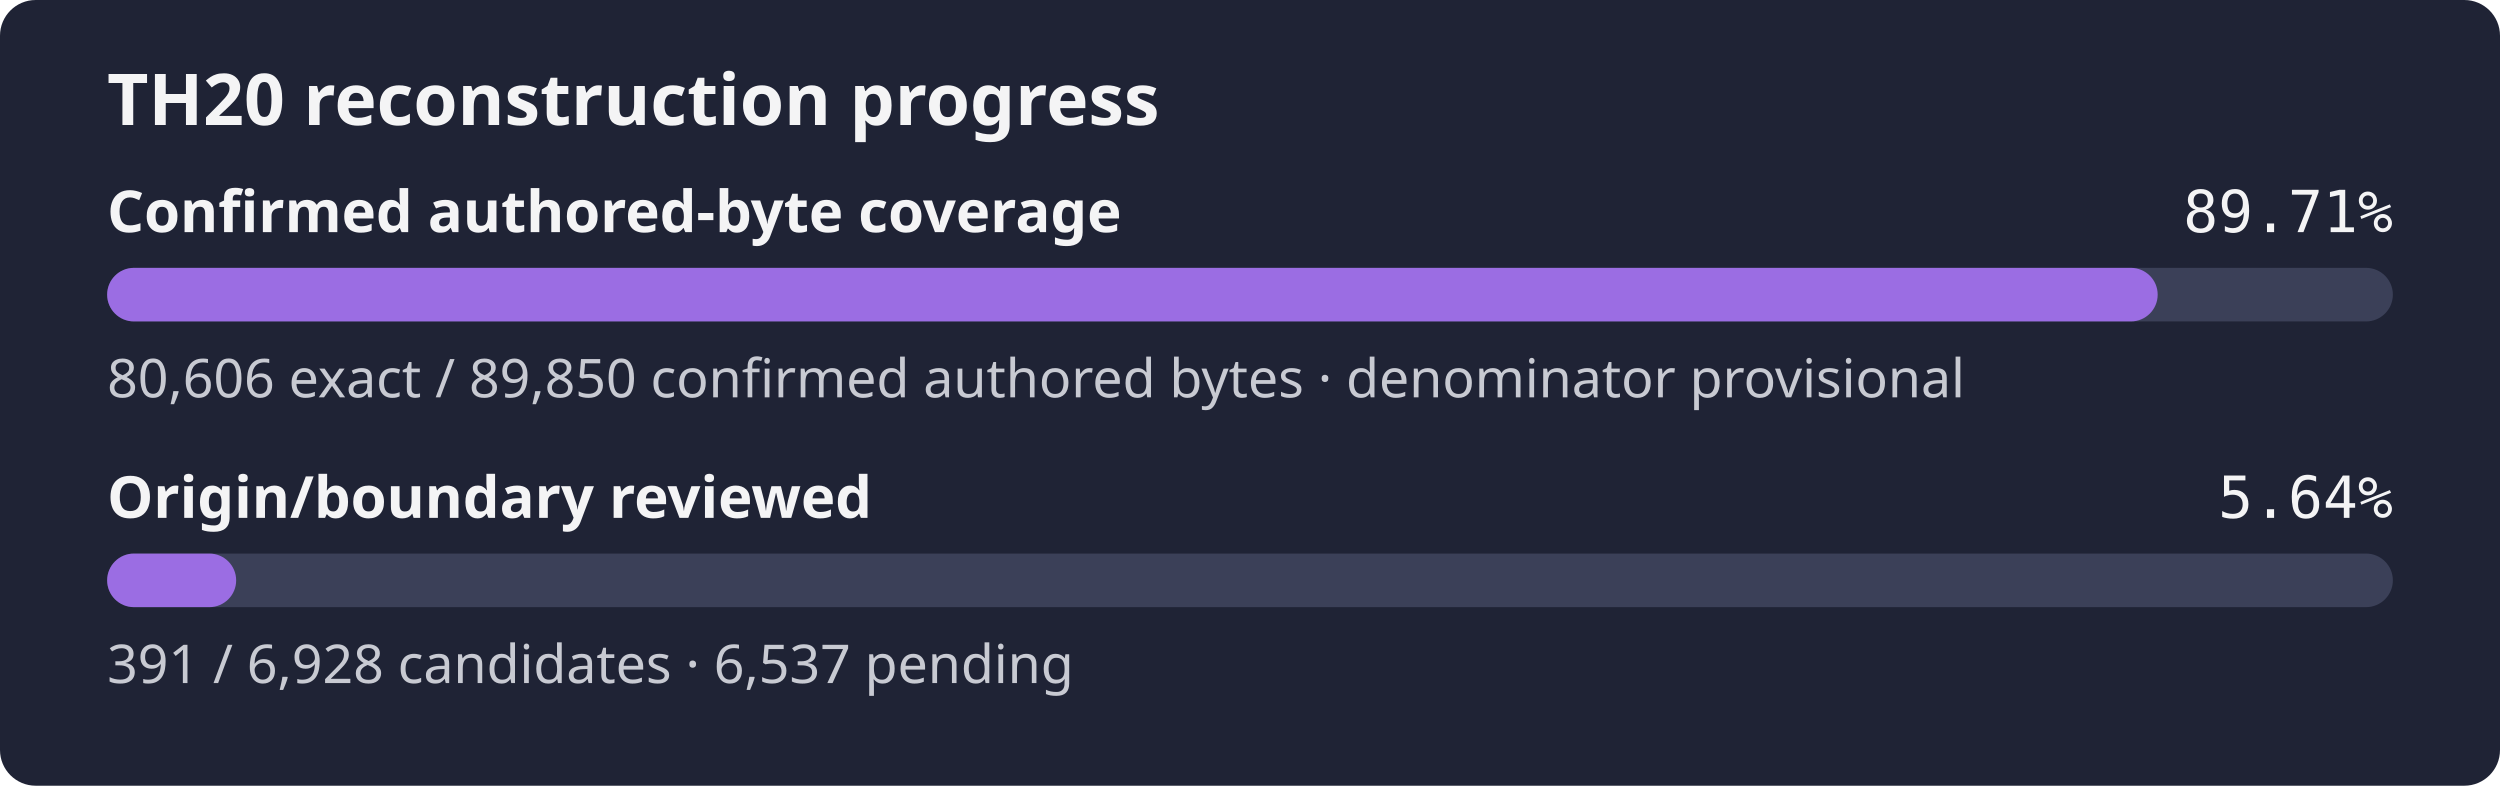
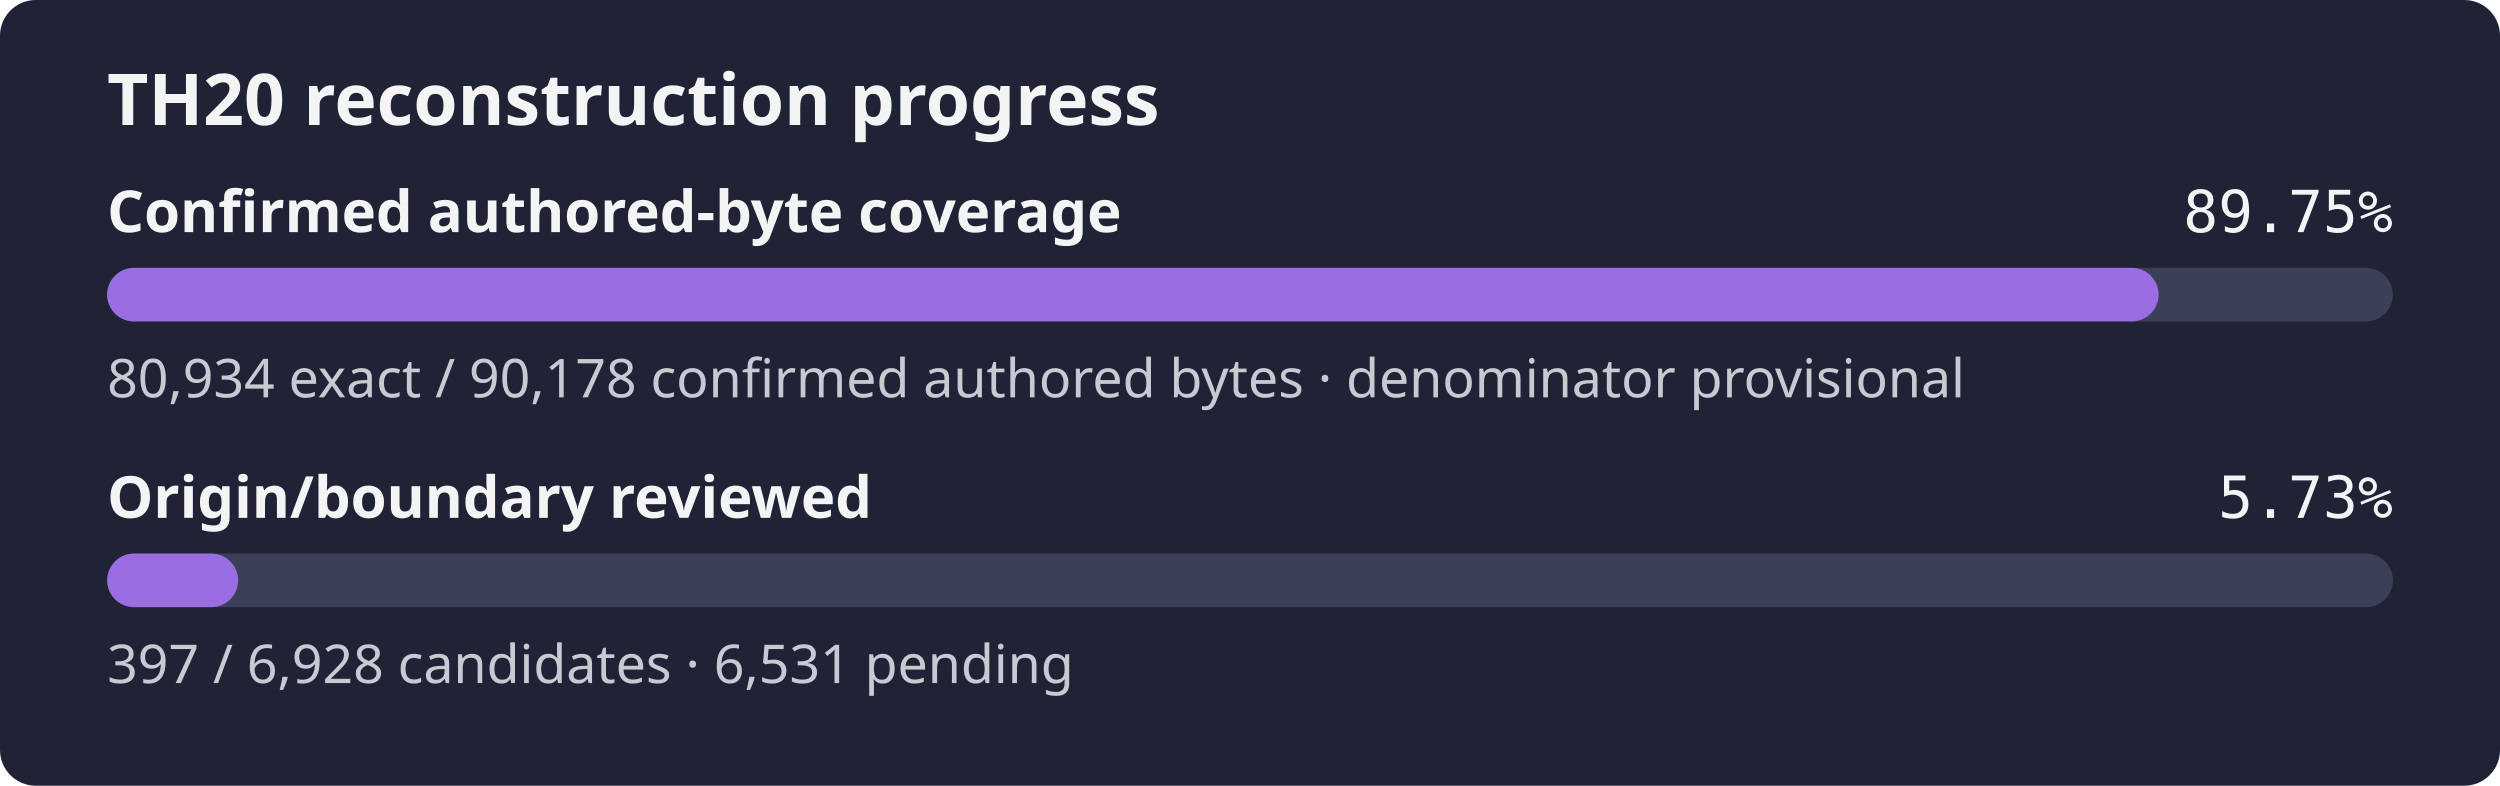
- <svg xmlns="http://www.w3.org/2000/svg" width="560" height="176" role="img" aria-label="TH20 reconstruction progress: 89.71% of the confirmed authored-byte set is exact, origin review 5.64%">
+ <svg xmlns="http://www.w3.org/2000/svg" width="560" height="176" role="img" aria-label="TH20 reconstruction progress: 89.75% of the confirmed authored-byte set is exact, origin review 5.73%">
  <rect width="560" height="176" rx="8" fill="#1f2335" />
  <text x="24" y="28" fill="#f4f4f5" font-family="sans-serif" font-size="16" font-weight="600">TH20 reconstruction progress</text>
  <text x="24" y="52" fill="#f4f4f5" font-family="sans-serif" font-size="13" font-weight="600">Confirmed authored-byte coverage</text>
-   <text x="536" y="52" fill="#f4f4f5" text-anchor="end" font-family="monospace" font-size="13">89.71%</text>
+   <text x="536" y="52" fill="#f4f4f5" text-anchor="end" font-family="monospace" font-size="13">89.75%</text>
  <rect x="24" y="60" width="512" height="12" rx="6" fill="#3b4058" />
-   <rect x="24" y="60" width="459.32" height="12" rx="6" fill="#9b6de3" />
-   <text x="24" y="89" fill="#c8cad2" font-family="sans-serif" font-size="12">80,606 exact / 89,850 confirmed authored bytes · denominator provisional</text>
+   <rect x="24" y="60" width="459.52" height="12" rx="6" fill="#9b6de3" />
+   <text x="24" y="89" fill="#c8cad2" font-family="sans-serif" font-size="12">80,934 exact / 90,178 confirmed authored bytes · denominator provisional</text>
  <text x="24" y="116" fill="#f4f4f5" font-family="sans-serif" font-size="13" font-weight="600">Origin/boundary reviewed</text>
-   <text x="536" y="116" fill="#f4f4f5" text-anchor="end" font-family="monospace" font-size="13">5.64%</text>
+   <text x="536" y="116" fill="#f4f4f5" text-anchor="end" font-family="monospace" font-size="13">5.73%</text>
  <rect x="24" y="124" width="512" height="12" rx="6" fill="#3b4058" />
-   <rect x="24" y="124" width="28.90" height="12" rx="6" fill="#9b6de3" />
-   <text x="24" y="153" fill="#c8cad2" font-family="sans-serif" font-size="12">391 / 6,928 candidates · 6,537 pending</text>
+   <rect x="24" y="124" width="29.34" height="12" rx="6" fill="#9b6de3" />
+   <text x="24" y="153" fill="#c8cad2" font-family="sans-serif" font-size="12">397 / 6,928 candidates · 6,531 pending</text>
</svg>
